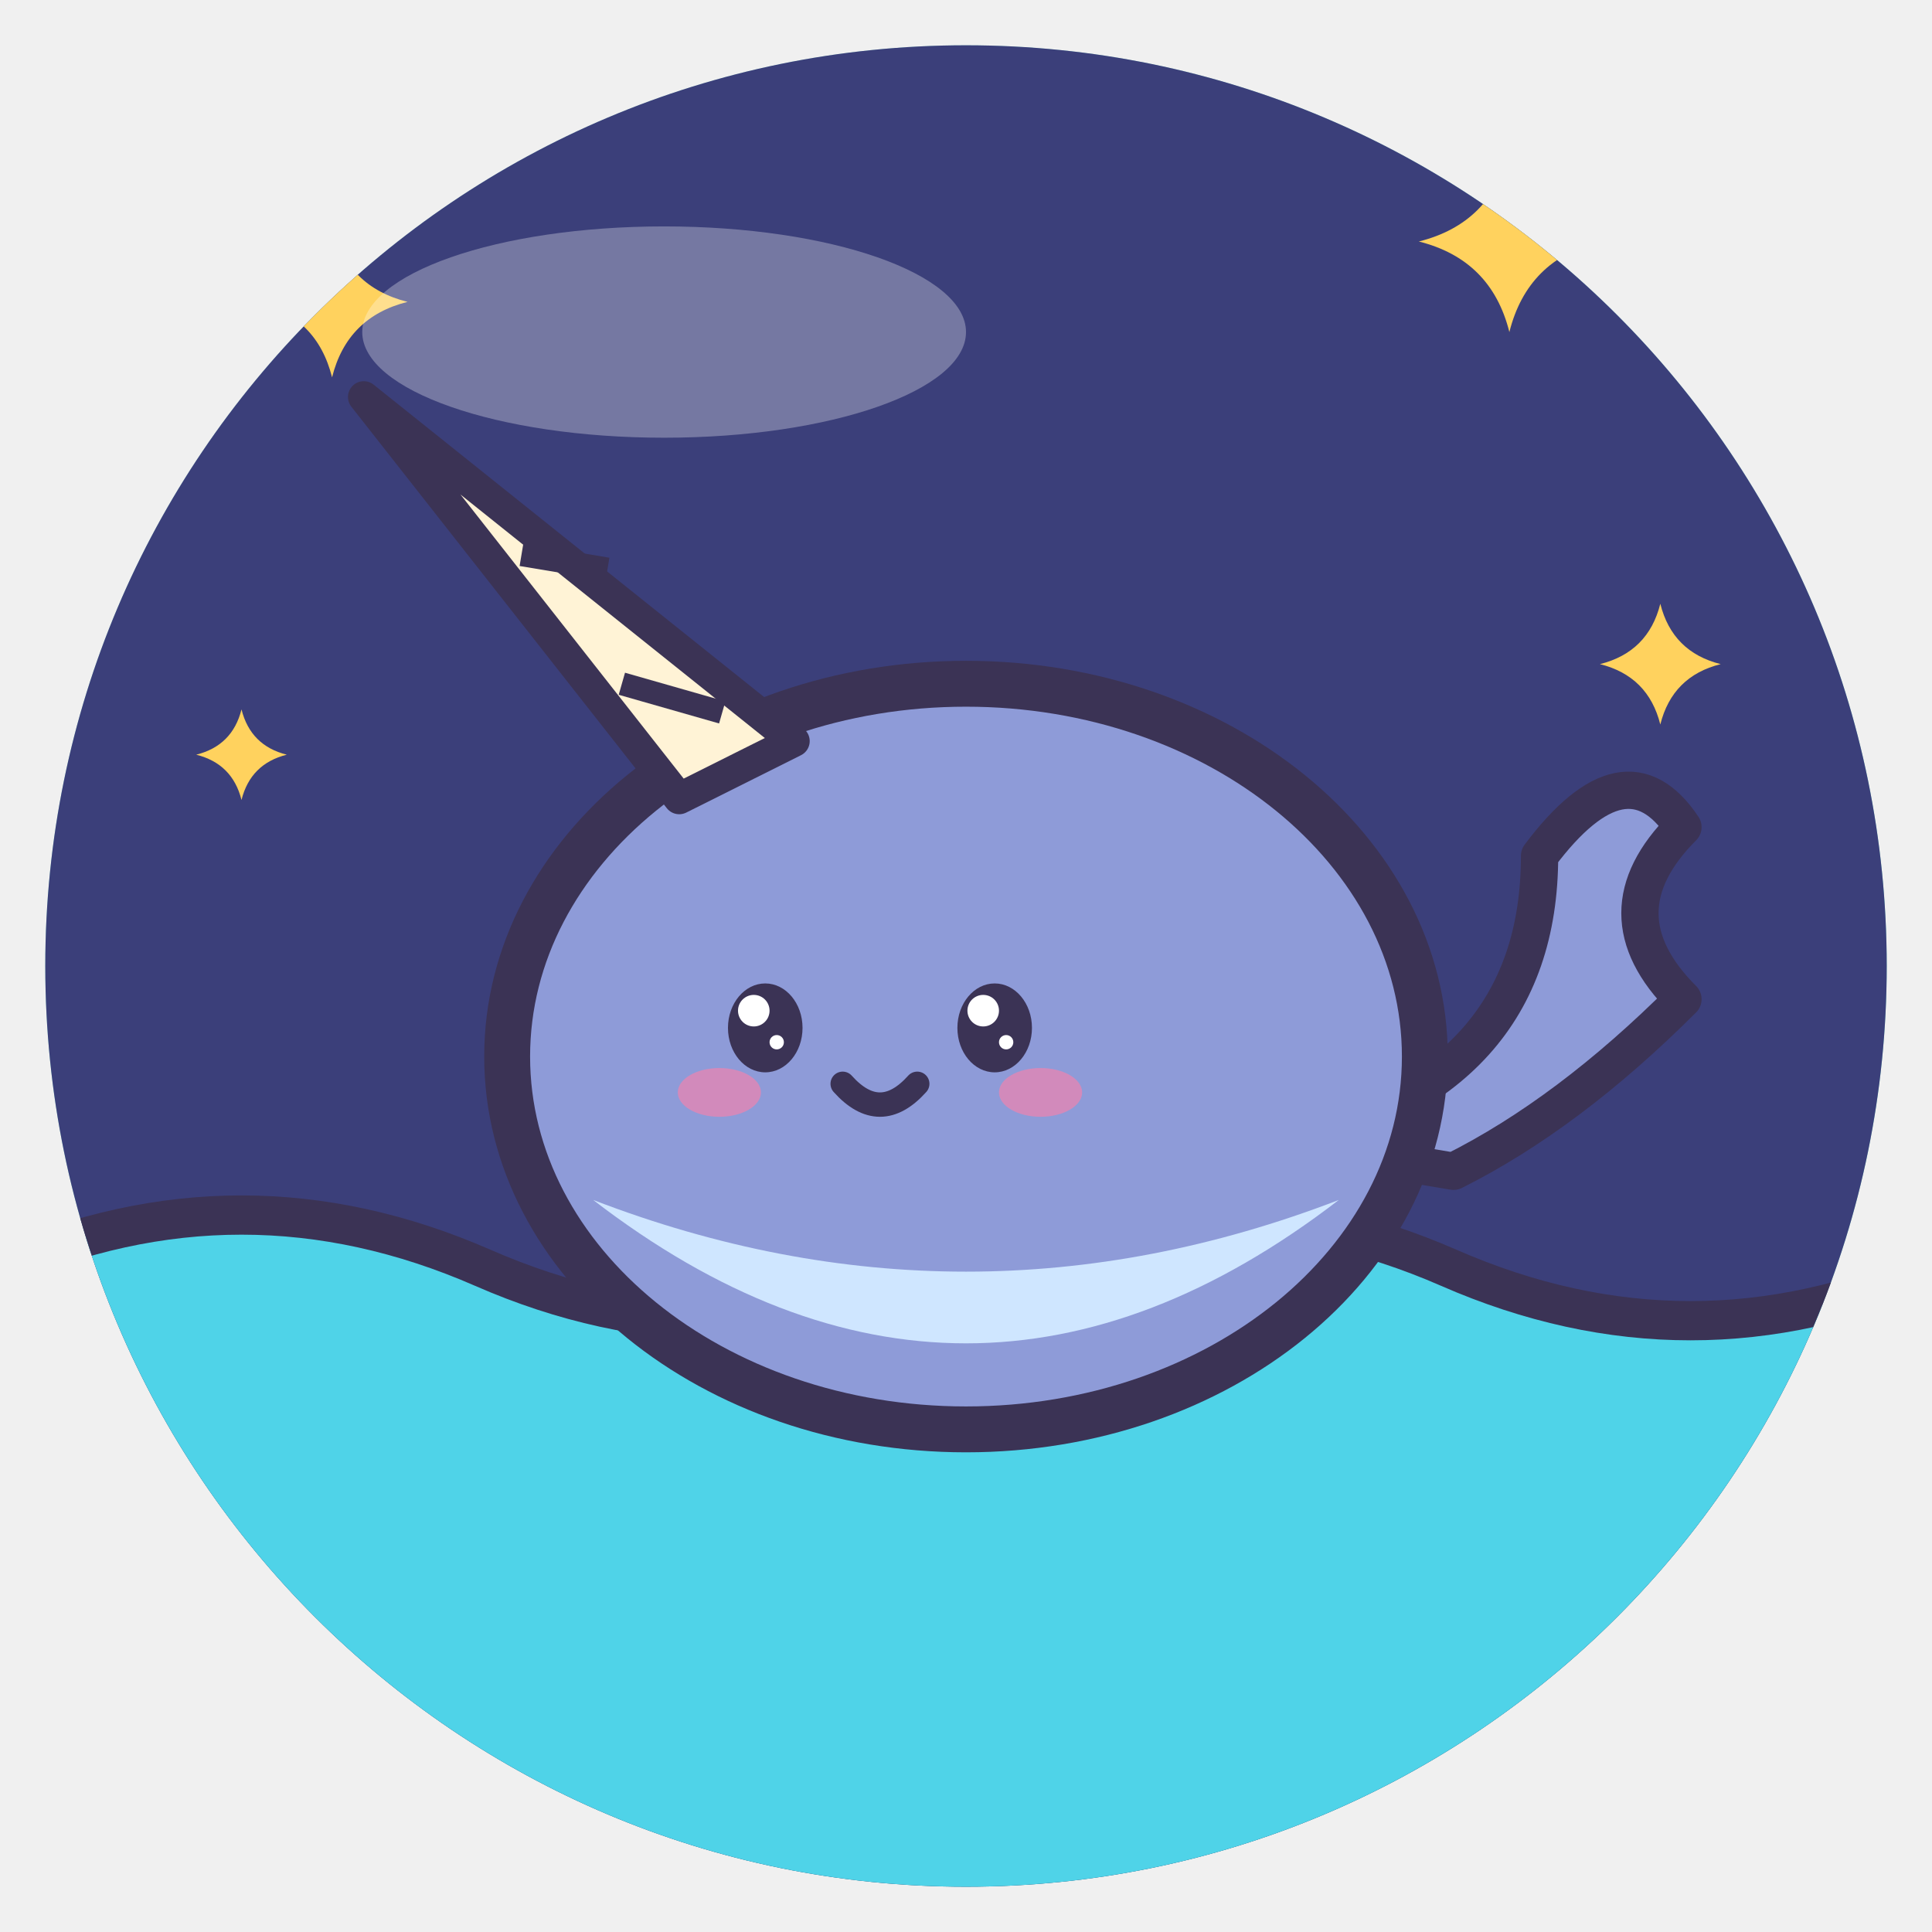
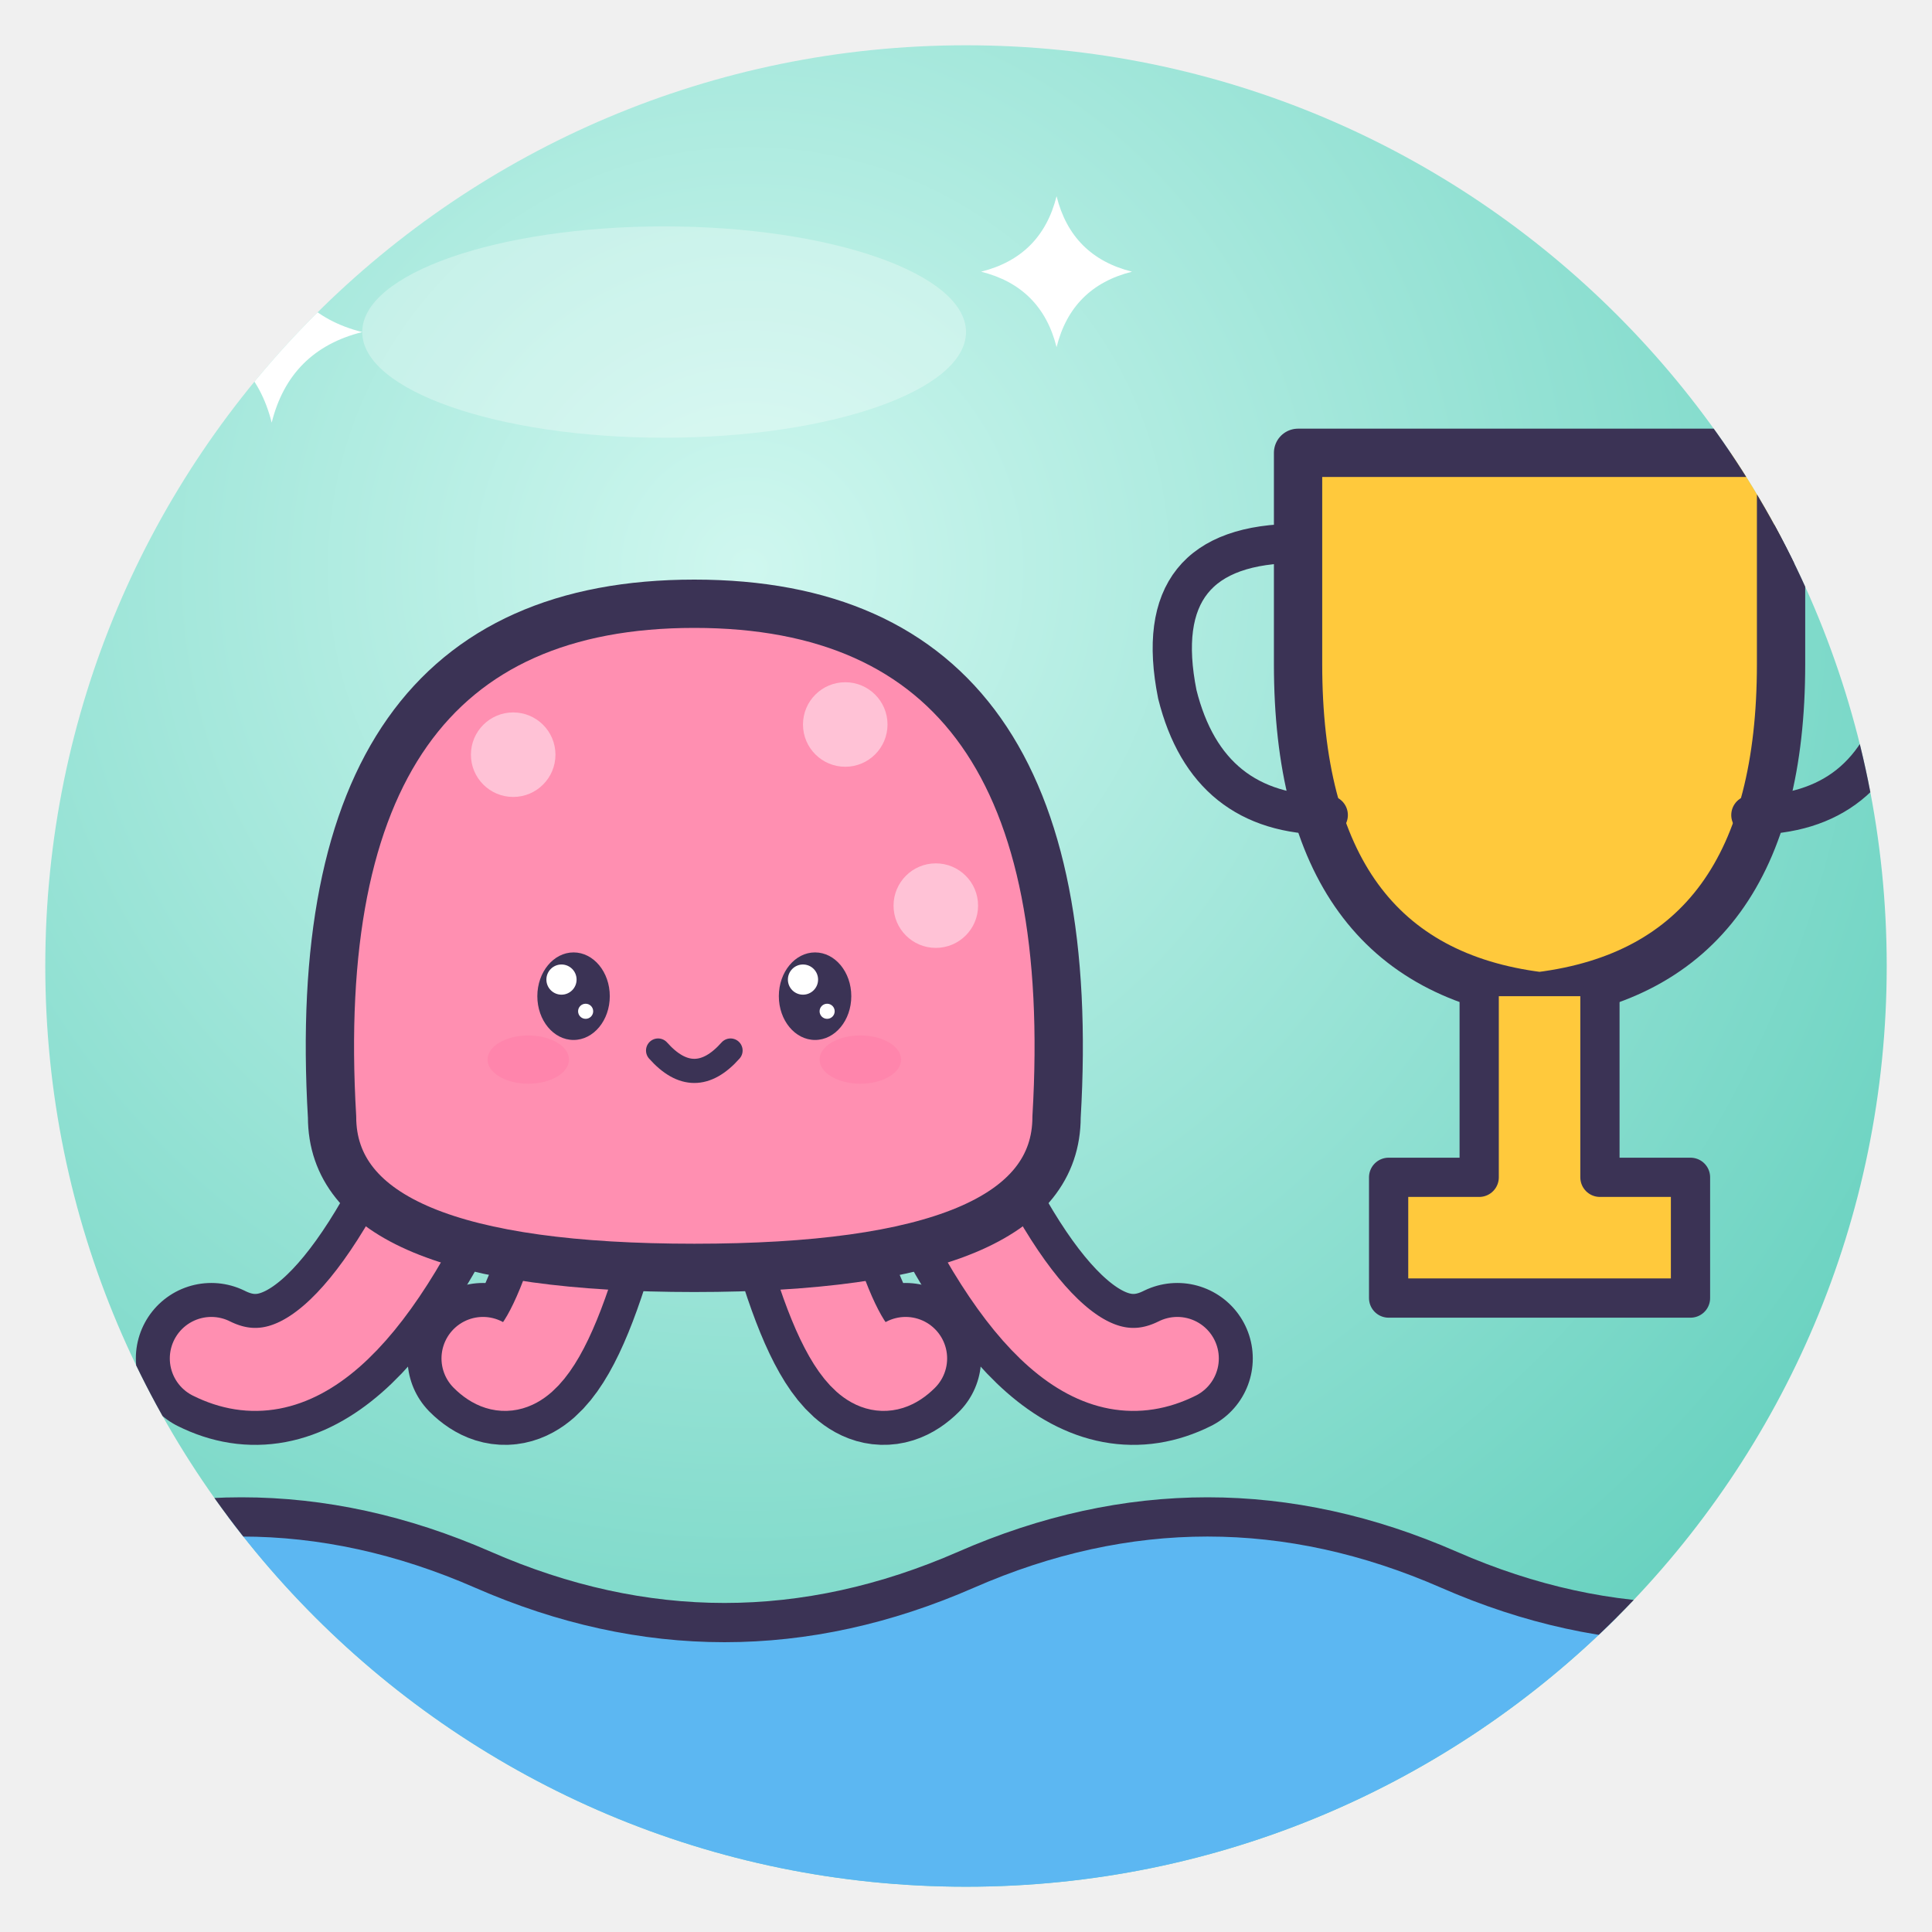
<svg xmlns="http://www.w3.org/2000/svg" viewBox="0 0 128 128" width="128" height="128">
  <defs>
    <radialGradient id="g" cx="38%" cy="28%" r="85%">
      <stop offset="0" stop-color="#CFF7EF" />
      <stop offset="1" stop-color="#5CCDBA" />
    </radialGradient>
    <clipPath id="c">
      <circle cx="64" cy="64" r="61" />
    </clipPath>
  </defs>
  <circle cx="64" cy="64" r="61" fill="url(#g)" />
  <g clip-path="url(#c)">
-     <rect width="128" height="128" fill="#3B3F7A" />
-     <path d="M22 15 Q23.0 19.0 27 20 Q23.0 21.0 22 25 Q21.0 21.0 17 20 Q21.0 19.0 22 15Z" fill="#FFD25E" />
-     <path d="M100 10 Q101.2 14.8 106 16 Q101.2 17.2 100 22 Q98.8 17.2 94 16 Q98.8 14.8 100 10Z" fill="#FFD25E" />
-     <path d="M110 40 Q110.8 43.2 114 44 Q110.8 44.8 110 48 Q109.2 44.8 106 44 Q109.2 43.2 110 40Z" fill="#FFD25E" />
-     <path d="M16 47 Q16.6 49.4 19 50 Q16.6 50.6 16 53 Q15.4 50.6 13 50 Q15.4 49.4 16 47Z" fill="#FFD25E" />
-     <path d="M0 84 Q16 77 32 84 T64 84 T96 84 T128 84 V128 H0Z" fill="#4FD3E8" stroke="#3B3355" stroke-linejoin="round" stroke-linecap="round" stroke-width="2.6" />
-     <g transform="translate(64 70) rotate(0) scale(0.95 0.95)">
-       <path d="M22 6 Q40 2 40 -14 Q46 -22 50 -16 Q44 -10 50 -4 Q42 4 34 8Z" fill="#8E9BD8" stroke="#3B3355" stroke-linejoin="round" stroke-linecap="round" stroke-width="2.6" />
-       <ellipse cx="0" cy="0" rx="32" ry="26" fill="#8E9BD8" stroke="#3B3355" stroke-width="3.2" stroke-linejoin="round" stroke-linecap="round" />
-       <path d="M-26 10 Q0 30 26 10 Q0 20 -26 10Z" fill="#CFE6FF" />
-       <ellipse cx="-14" cy="-2" rx="2.6" ry="3.1" fill="#3B3355" />
-       <circle cx="-14.8" cy="-3.2" r="1.1" fill="#fff" />
-       <circle cx="-13.2" cy="-1.0" r="0.5" fill="#fff" />
-       <ellipse cx="2" cy="-2" rx="2.6" ry="3.1" fill="#3B3355" />
-       <circle cx="1.2" cy="-3.2" r="1.1" fill="#fff" />
-       <circle cx="2.8" cy="-1.0" r="0.5" fill="#fff" />
-       <ellipse cx="-17.2" cy="2.5" rx="2.9" ry="1.7" fill="#FF7FA8" opacity=".6" />
-       <ellipse cx="5.2" cy="2.5" rx="2.9" ry="1.7" fill="#FF7FA8" opacity=".6" />
-       <path d="M-8.6 1.9 Q-6 4.8 -3.4 1.9" fill="none" stroke="#3B3355" stroke-linejoin="round" stroke-linecap="round" stroke-width="1.7" />
-       <path d="M-20 -18 L-42 -46 L-12 -22Z" fill="#FFF3D6" stroke="#3B3355" stroke-linejoin="round" stroke-linecap="round" stroke-width="2.2" />
-       <path d="M-24 -26 L-17 -24 M-31 -35 L-25 -34" stroke="#3B3355" stroke-width="1.6" />
+     <path d="M0 104 Q16 97 32 104 T64 104 T96 104 T128 104 V128 H0Z" fill="#5CB7F2" stroke="#3B3355" stroke-linejoin="round" stroke-linecap="round" stroke-width="2.6" />
+     <path d="M86 30 H118 V44 Q118 64 102 66 Q86 64 86 44Z" fill="#FFC93C" stroke="#3B3355" stroke-width="3.2" stroke-linejoin="round" stroke-linecap="round" />
+     <path d="M98 66 V78 H92 V86 H112 V78 H106 V66" fill="#FFC93C" stroke="#3B3355" stroke-linejoin="round" stroke-linecap="round" stroke-width="2.6" />
+     <path d="M86 36 Q76 36 78 46 Q80 54 88 54 M118 36 Q128 36 126 46 Q124 54 116 54" fill="none" stroke="#3B3355" stroke-linejoin="round" stroke-linecap="round" stroke-width="2.6" />
+     <g transform="translate(46 68) rotate(0) scale(1.0 1.0)">
+       <path d="M-16 8 Q-24 26 -32 22" fill="none" stroke="#3B3355" stroke-width="10" stroke-linecap="round" />
+       <path d="M-16 8 Q-24 26 -32 22" fill="none" stroke="#FF8FB1" stroke-width="5.5" stroke-linecap="round" />
+       <path d="M-6 8 Q-10 26 -14 22" fill="none" stroke="#3B3355" stroke-width="10" stroke-linecap="round" />
+       <path d="M-6 8 Q-10 26 -14 22" fill="none" stroke="#FF8FB1" stroke-width="5.5" stroke-linecap="round" />
+       <path d="M6 8 Q10 26 14 22" fill="none" stroke="#3B3355" stroke-width="10" stroke-linecap="round" />
+       <path d="M6 8 Q10 26 14 22" fill="none" stroke="#FF8FB1" stroke-width="5.5" stroke-linecap="round" />
+       <path d="M16 8 Q24 26 32 22" fill="none" stroke="#3B3355" stroke-width="10" stroke-linecap="round" />
+       <path d="M16 8 Q24 26 32 22" fill="none" stroke="#FF8FB1" stroke-width="5.5" stroke-linecap="round" />
+       <path d="M-24 6 Q-26 -28 0 -28 Q26 -28 24 6 Q24 16 0 16 Q-24 16 -24 6Z" fill="#FF8FB1" stroke="#3B3355" stroke-width="3.2" stroke-linejoin="round" stroke-linecap="round" />
+       <circle cx="-12" cy="-18" r="2.8" fill="#FFC2D6" />
+       <circle cx="10" cy="-20" r="2.8" fill="#FFC2D6" />
+       <circle cx="16" cy="-8" r="2.8" fill="#FFC2D6" />
+       <ellipse cx="-8" cy="-2" rx="2.4" ry="2.9" fill="#3B3355" />
+       <circle cx="-8.8" cy="-3.1" r="1.0" fill="#fff" />
+       <circle cx="-7.2" cy="-1.0" r="0.5" fill="#fff" />
+       <ellipse cx="8" cy="-2" rx="2.4" ry="2.9" fill="#3B3355" />
+       <circle cx="7.2" cy="-3.1" r="1.0" fill="#fff" />
+       <circle cx="8.8" cy="-1.0" r="0.5" fill="#fff" />
+       <ellipse cx="-11.0" cy="2.2" rx="2.7" ry="1.6" fill="#FF7FA8" opacity=".6" />
+       <ellipse cx="11.0" cy="2.2" rx="2.7" ry="1.6" fill="#FF7FA8" opacity=".6" />
+       <path d="M-2.4 1.6 Q0 4.3 2.4 1.6" fill="none" stroke="#3B3355" stroke-linejoin="round" stroke-linecap="round" stroke-width="1.6" />
    </g>
+     <path d="M18 16 Q19.2 20.8 24 22 Q19.2 23.2 18 28 Q16.8 23.2 12 22 Q16.8 20.8 18 16Z" fill="#fff" />
+     <path d="M70 13 Q71.0 17.0 75 18 Q71.0 19.0 70 23 Q69.0 19.0 65 18 Q69.0 17.0 70 13Z" fill="#fff" />
  </g>
  <ellipse cx="44" cy="22" rx="20" ry="7" fill="#fff" opacity=".3" />
</svg>
